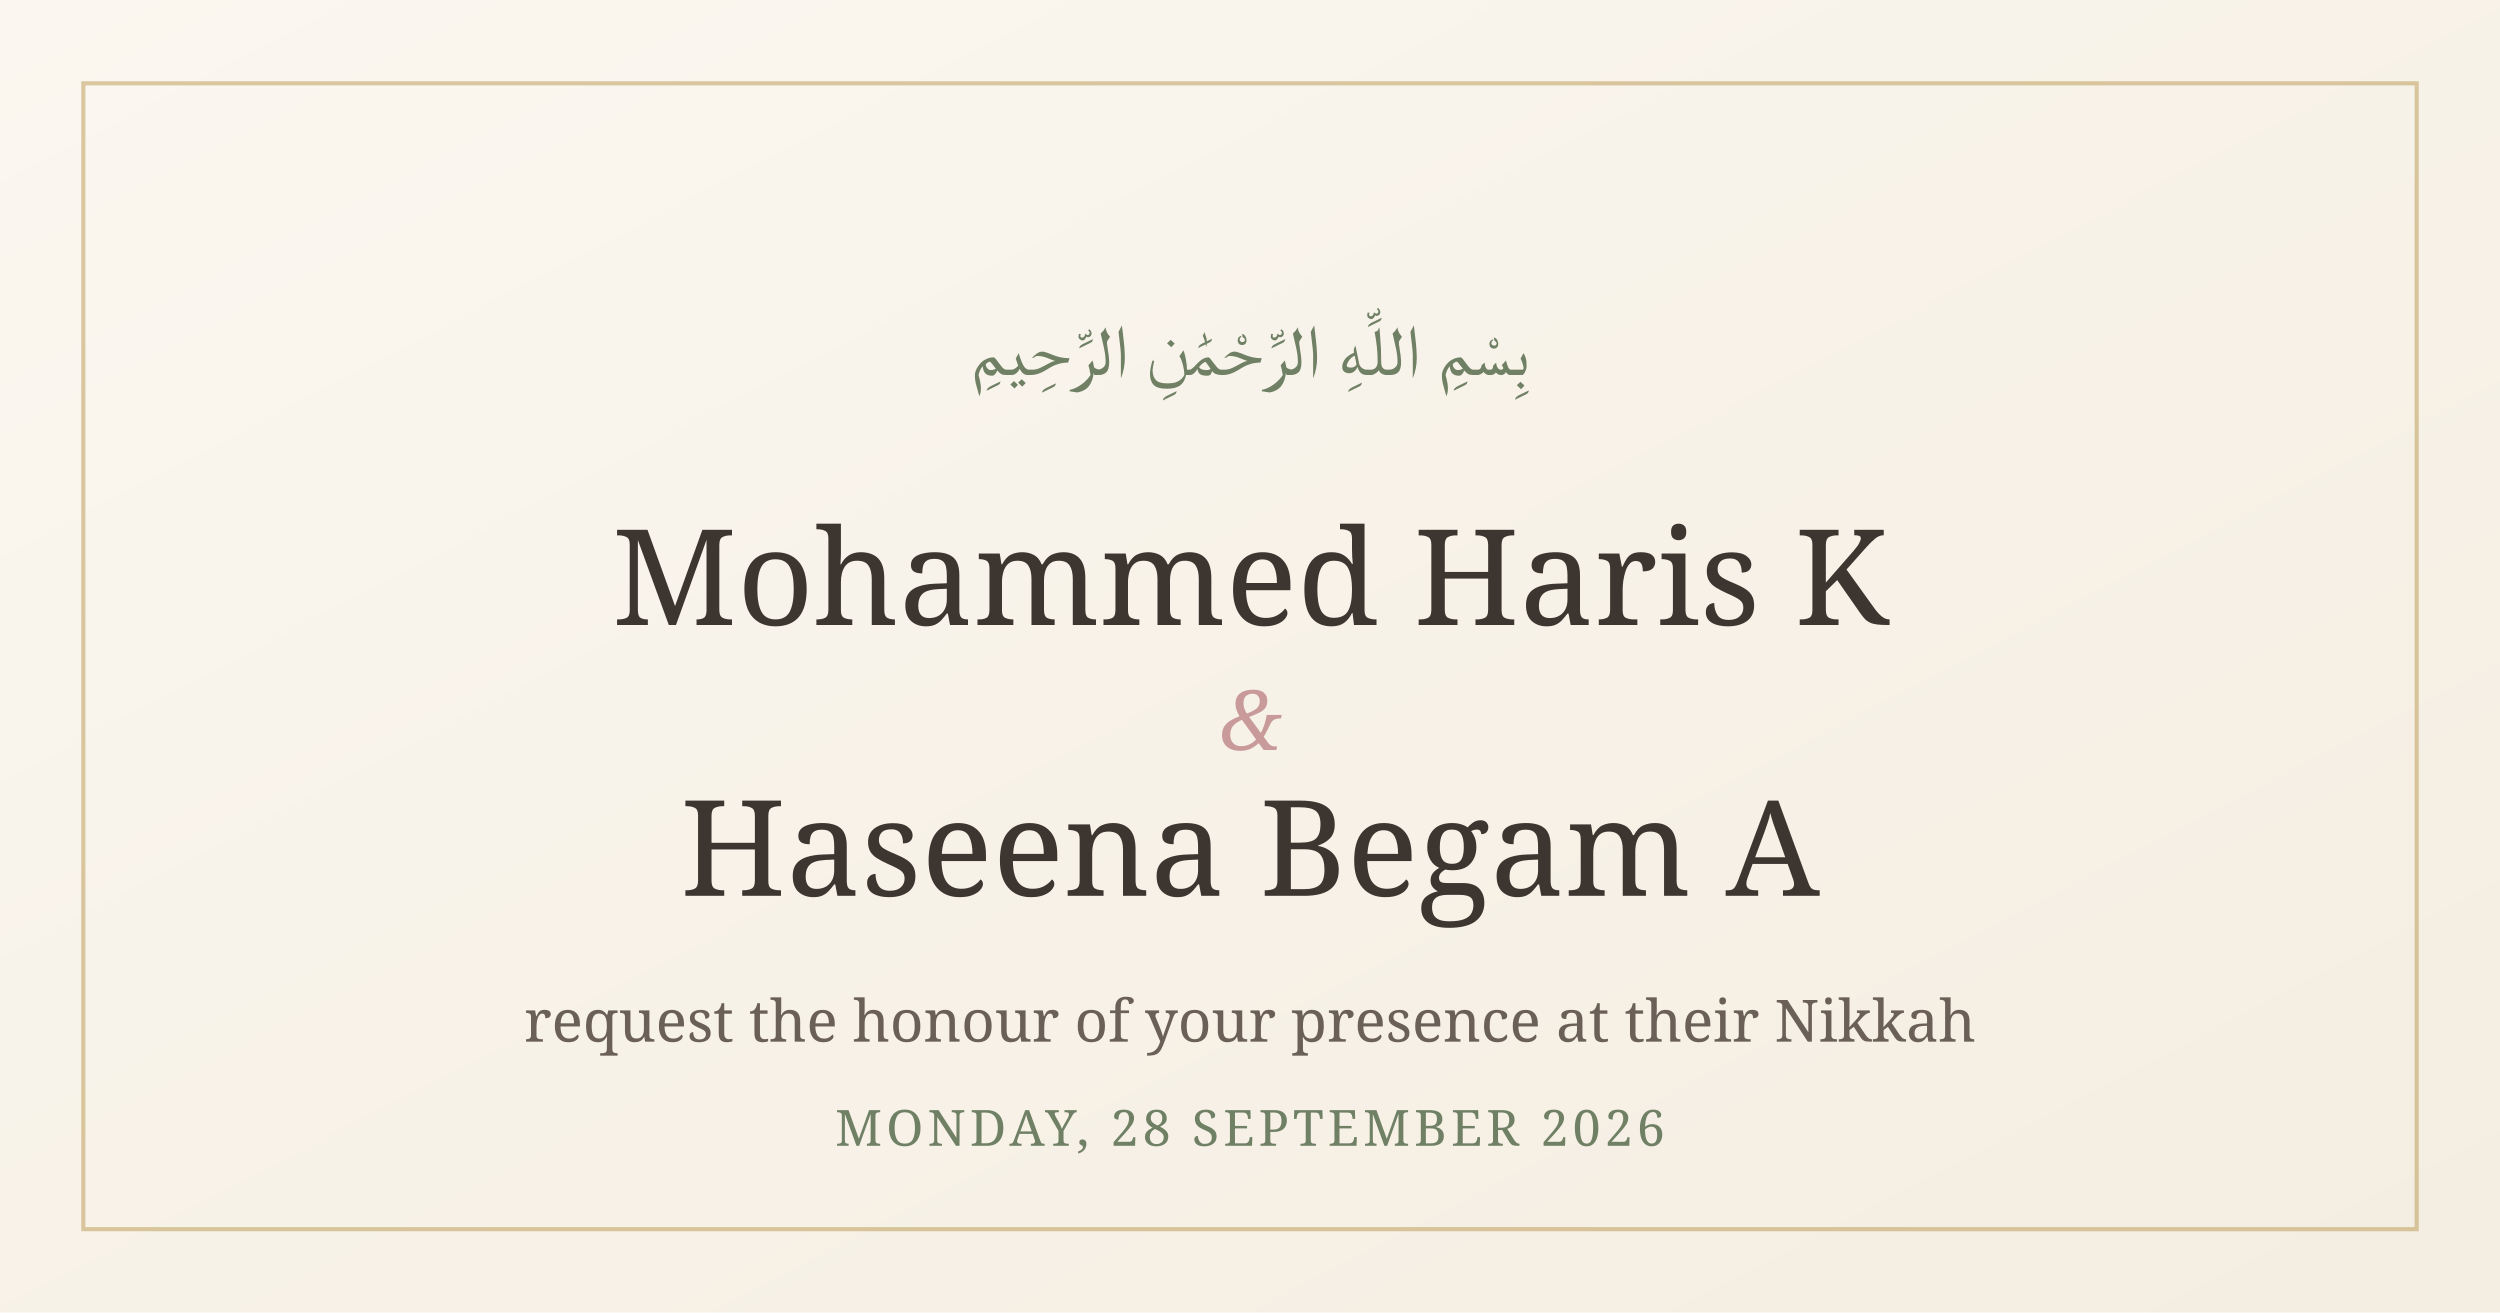
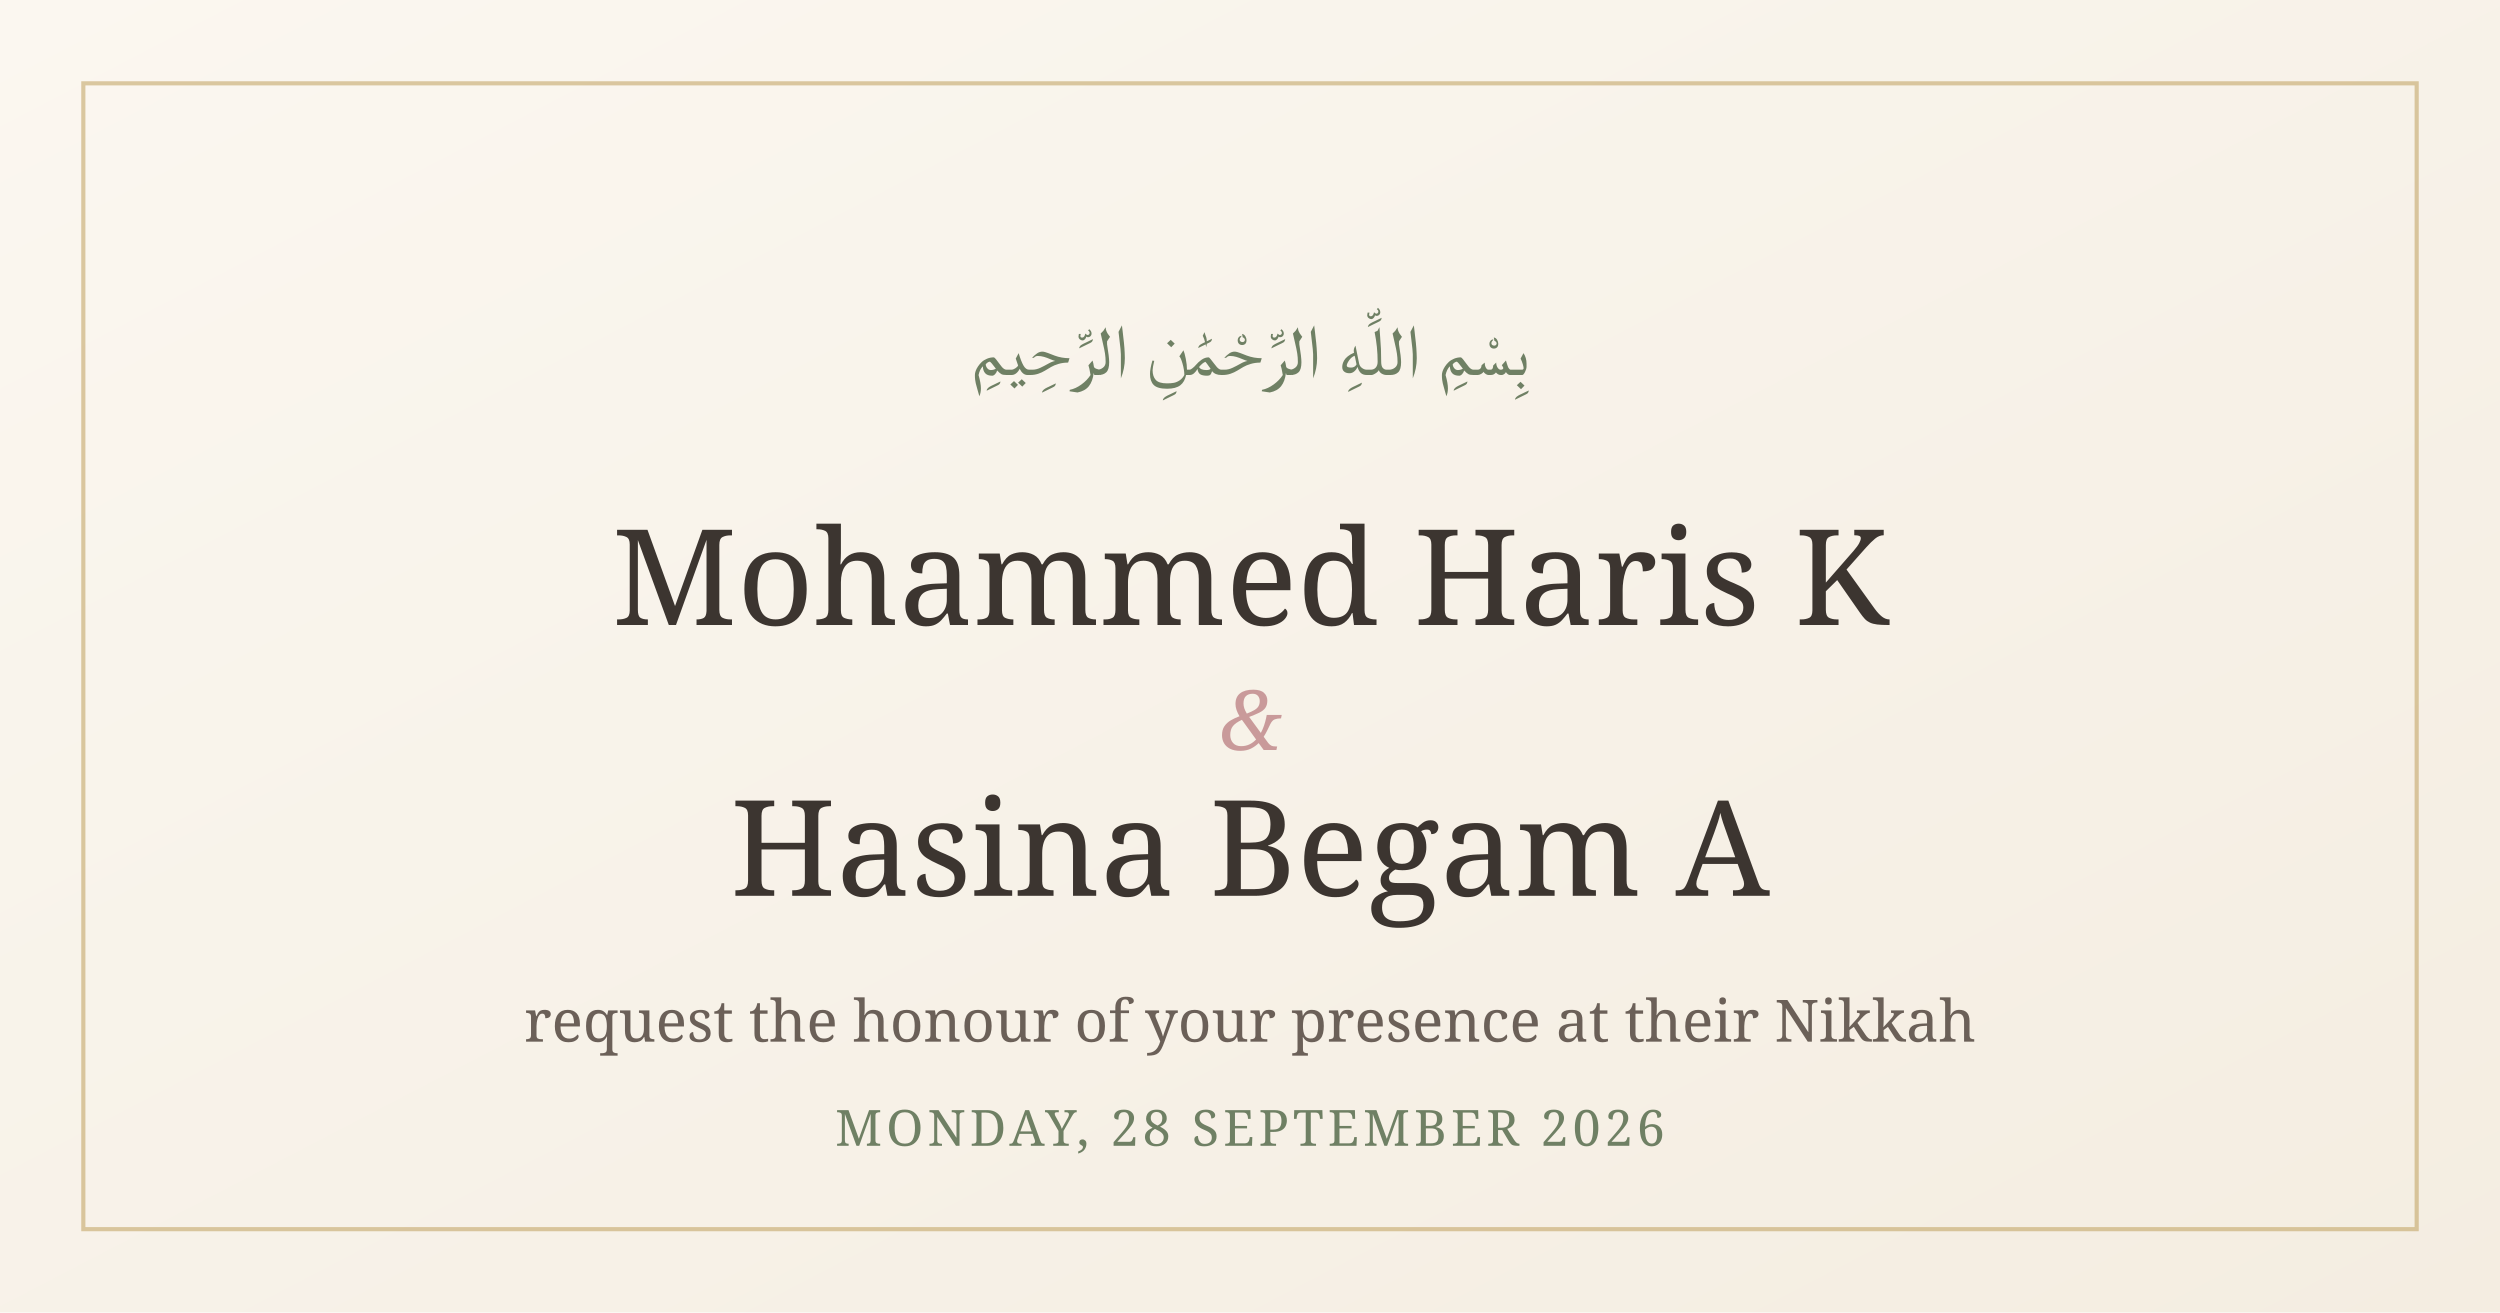
<svg xmlns="http://www.w3.org/2000/svg" width="1200" height="630" viewBox="0 0 1200 630">
  <defs>
    <linearGradient id="bg" x1="0" y1="0" x2="1" y2="1">
      <stop offset="0%" stop-color="#fbf7f0" />
      <stop offset="100%" stop-color="#f4ede1" />
    </linearGradient>
  </defs>
  <rect width="1200" height="630" fill="url(#bg)" />
  <rect x="40" y="40" width="1120" height="550" fill="none" stroke="#b9974f" stroke-width="2" opacity="0.5" />
  <text x="600" y="180" text-anchor="middle" font-family="Georgia, serif" font-size="34" fill="#6f8064">بِسْمِ اللَّهِ الرَّحْمَٰنِ الرَّحِيمِ</text>
  <text x="600" y="300" text-anchor="middle" font-family="Georgia, serif" font-size="64" fill="#3c3530">Mohammed Haris K</text>
  <text x="600" y="360" text-anchor="middle" font-family="Georgia, serif" font-style="italic" font-size="40" fill="#c99a9a">&amp;</text>
-   <text x="600" y="430" text-anchor="middle" font-family="Georgia, serif" font-size="64" fill="#3c3530">Haseena Begam A</text>
+   <text x="600" y="430" text-anchor="middle" font-family="Georgia, serif" font-size="64" fill="#3c3530">Hasina Begam A</text>
  <text x="600" y="500" text-anchor="middle" font-family="Georgia, serif" font-size="28" fill="#6b6058">request the honour of your presence at their Nikkah</text>
  <text x="600" y="550" text-anchor="middle" font-family="Georgia, serif" font-size="24" letter-spacing="2" fill="#6f8064">MONDAY, 28 SEPTEMBER 2026</text>
</svg>
